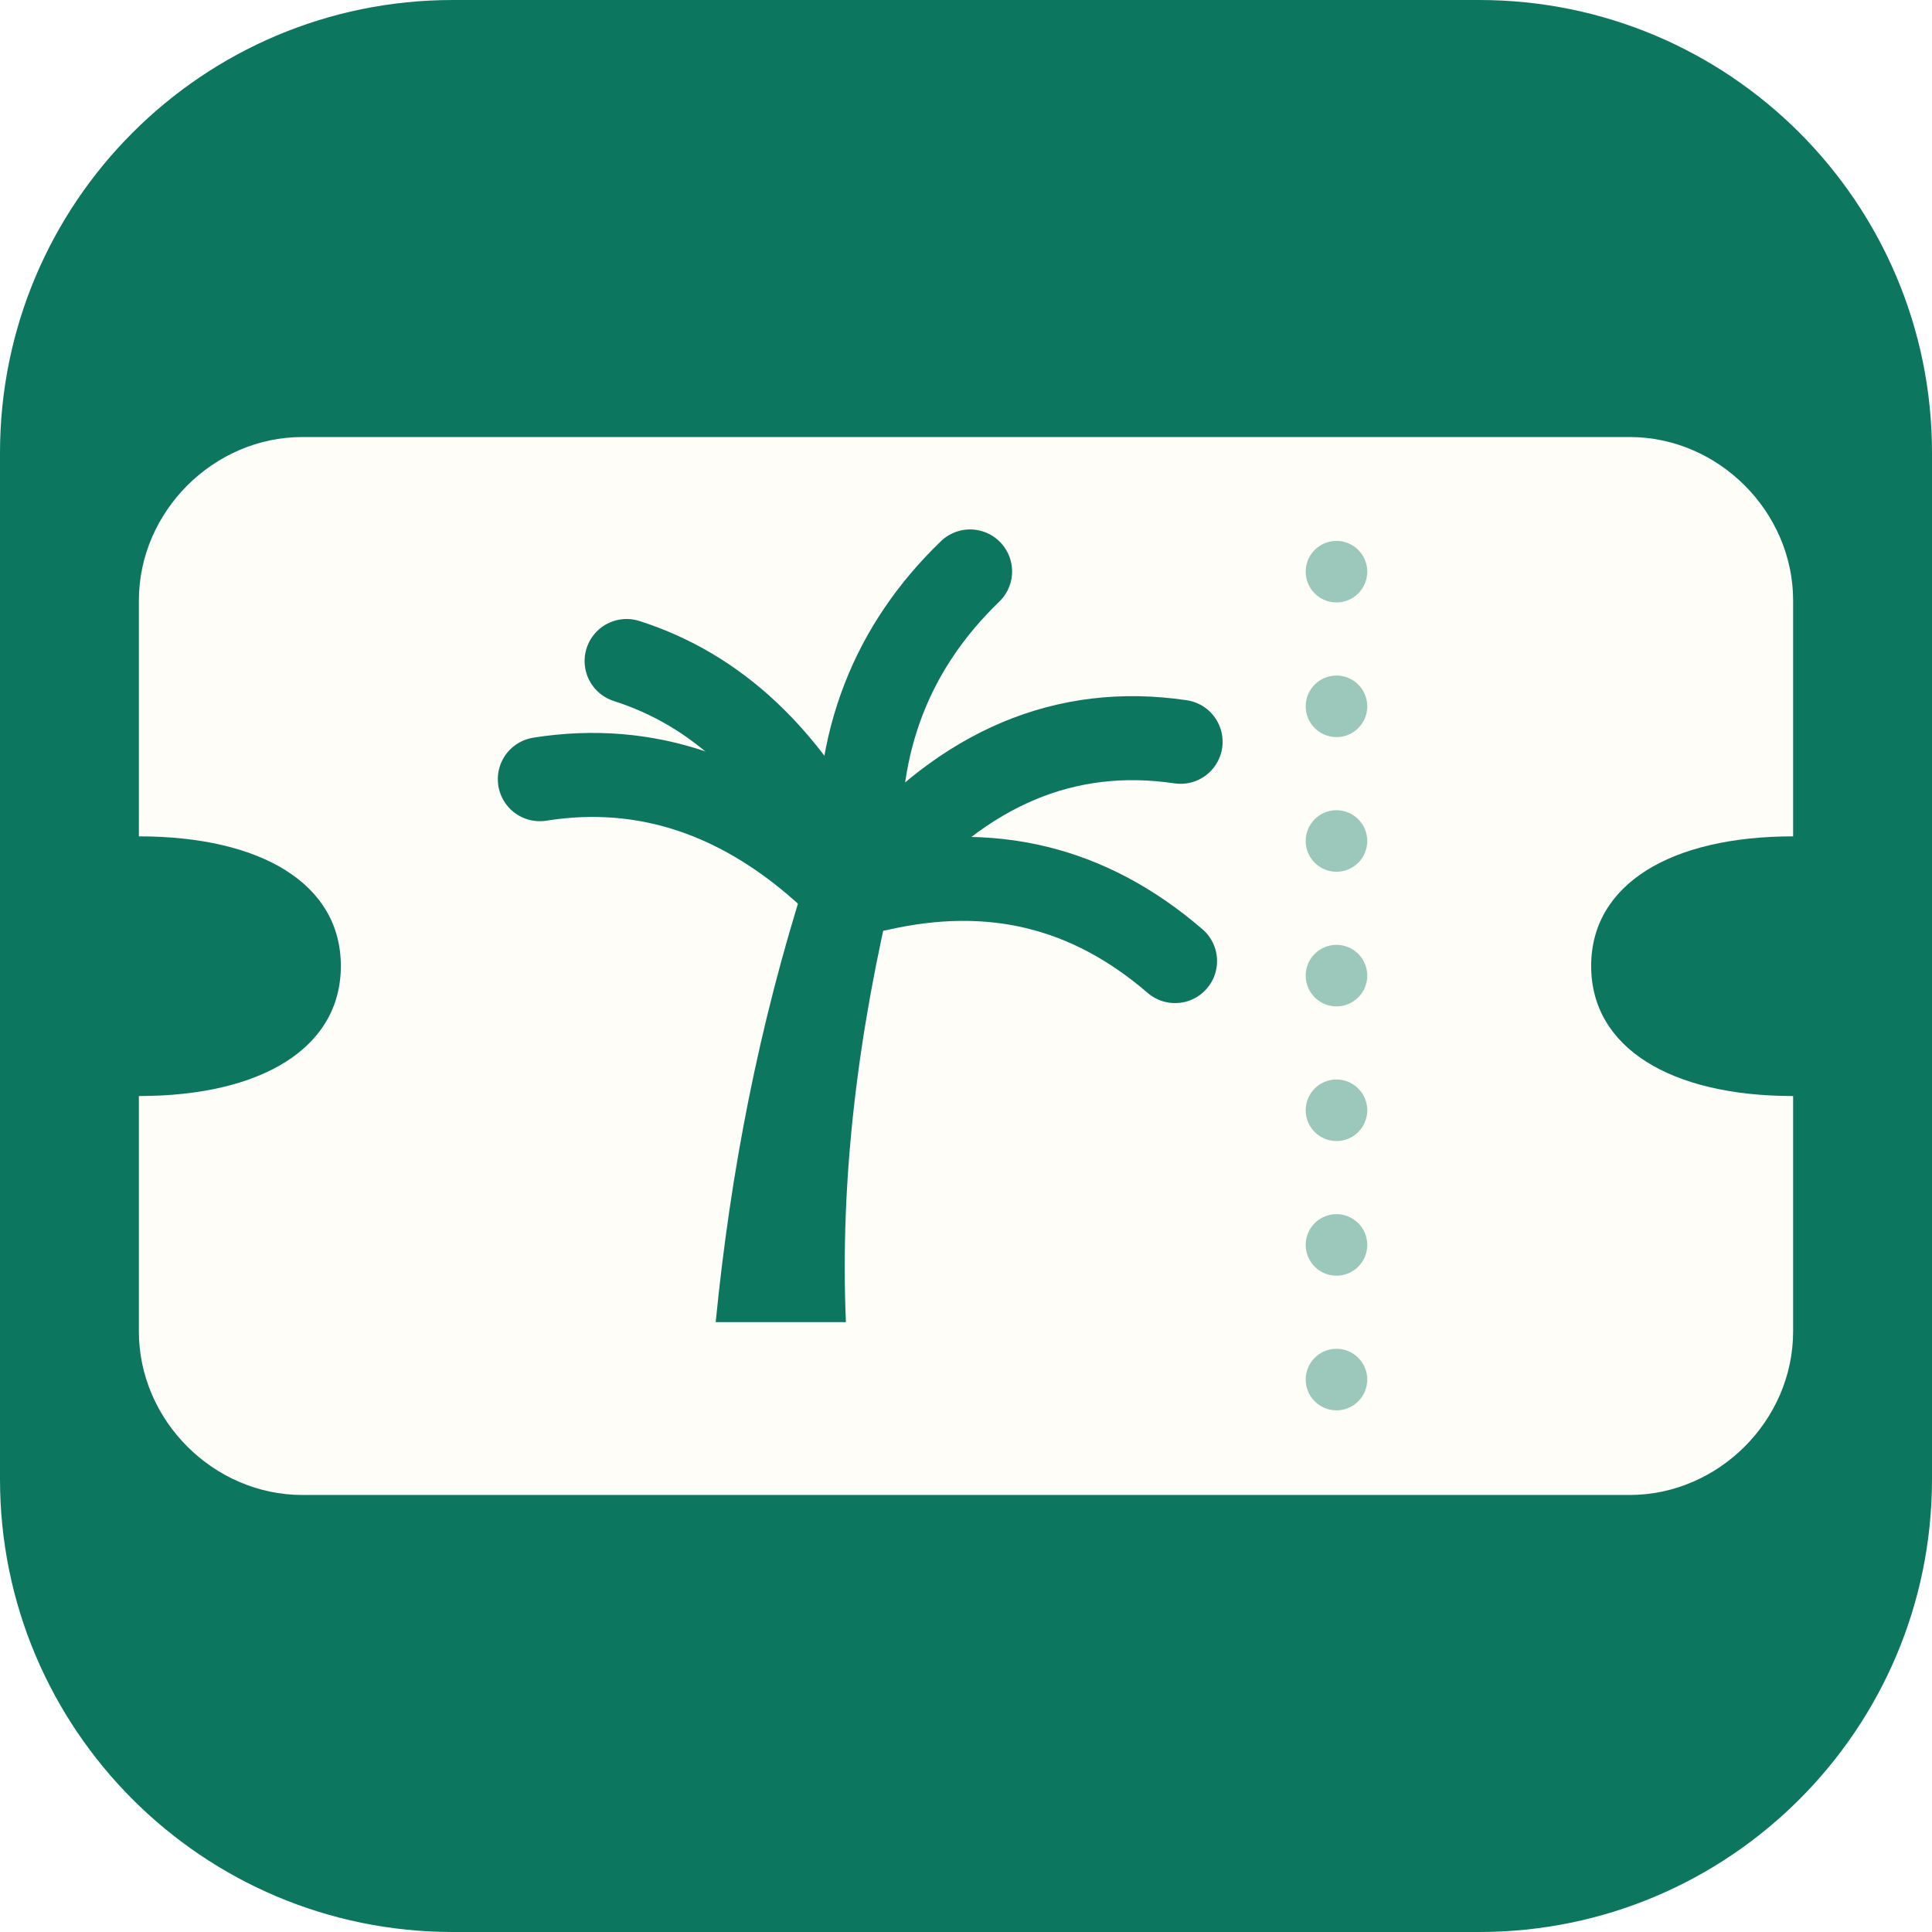
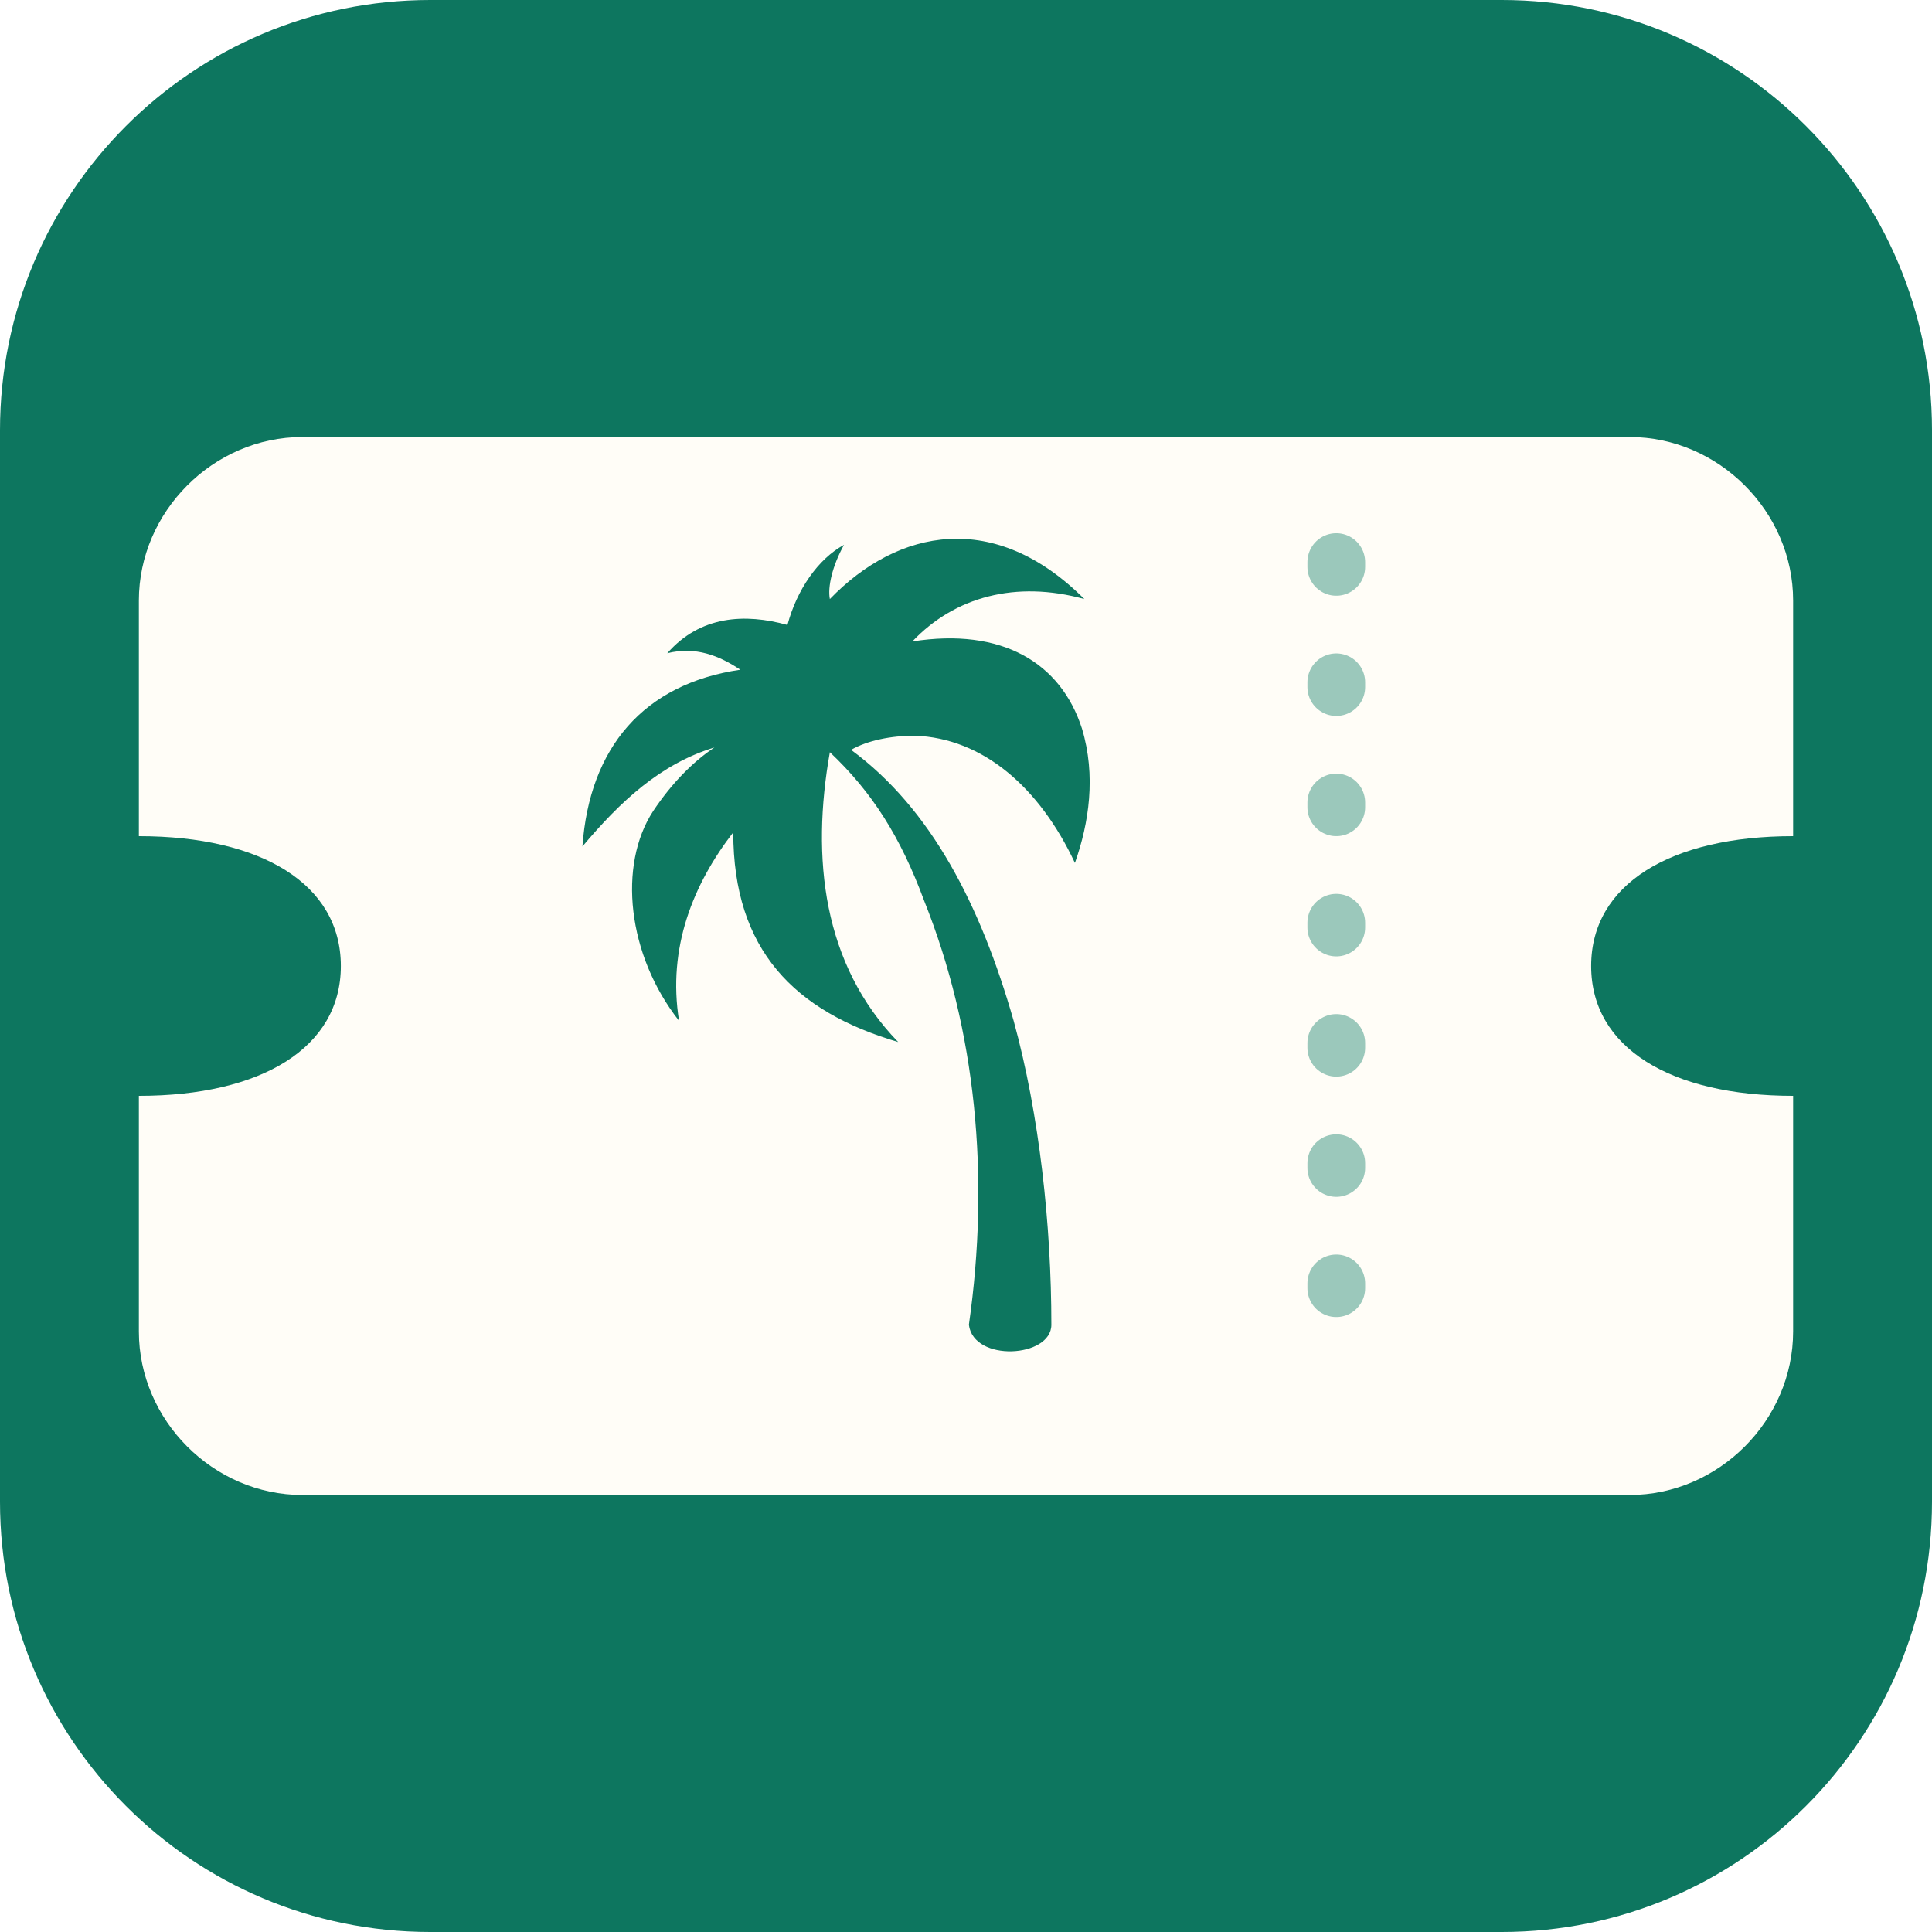
- <svg xmlns="http://www.w3.org/2000/svg" viewBox="0 0 64 64">
-   <rect width="64" height="64" rx="15" fill="#0d765f" />
-   <g transform="translate(32 32) scale(1.2744) translate(-32 -32)">
-     <path fill="#fffdf7" d="M14.75 18.25h34.5c2.31 0 4.25 1.94 4.25 4.25v6.13c-3.19 0-5.25 1.25-5.25 3.37s2.06 3.38 5.25 3.38v6.12c0 2.31-1.94 4.25-4.25 4.25h-34.5c-2.31 0-4.25-1.94-4.25-4.25v-6.12c3.19 0 5.25-1.25 5.25-3.38s-2.06-3.37-5.25-3.37V22.5c0-2.31 1.94-4.25 4.25-4.25Z" />
-     <g transform="translate(29.25 31.5) scale(1.2) translate(-29.25 -31.5)">
-       <g fill="none" stroke="#0d765f" stroke-width="1.82" stroke-linecap="round">
-         <path d="M28.63 30c-1.88-1.75-4-2.5-6.32-2.13" />
-         <path d="M28.88 29.75c-1.19-2.38-2.75-3.82-4.69-4.44" />
-         <path d="M29.25 29.56c-.13-2.5.69-4.56 2.38-6.19" />
-         <path d="M29.63 29.81c1.87-2.18 4.06-3.12 6.56-2.75" />
-         <path d="M29.63 30.25c2.44-.56 4.56-.06 6.44 1.56" />
-       </g>
-       <path fill="#0d765f" d="M28.06 30.06H30c-.81 3.32-1.19 6.5-1.06 9.57h-2.82c.32-3.26.94-6.44 1.94-9.57Z" />
-     </g>
-     <g fill="#9bc8bb">
-       <circle cx="41.63" cy="21.75" r=".8" />
-       <circle cx="41.63" cy="25.25" r=".8" />
-       <circle cx="41.63" cy="28.75" r=".8" />
-       <circle cx="41.63" cy="32.25" r=".8" />
-       <circle cx="41.63" cy="35.75" r=".8" />
-       <circle cx="41.63" cy="39.25" r=".8" />
-       <circle cx="41.63" cy="42.75" r=".8" />
-     </g>
+ <svg xmlns="http://www.w3.org/2000/svg" width="1024" height="1024" viewBox="0 0 1024 1024">
+   <rect width="1024" height="1024" rx="228" fill="#0d765f" />
+   <g transform="translate(512 512) scale(1.2744) translate(-512 -512)">
+     <path fill="#fffdf7" d="M236 292h552c37 0 68 31 68 68v98c-51 0-84 20-84 54s33 54 84 54v98c0 37-31 68-68 68H236c-37 0-68-31-68-68v-98c51 0 84-20 84-54s-33-54-84-54v-98c0-37 31-68 68-68Z" />
+     <path d="M666 344v336" fill="none" stroke="#9bc8bb" stroke-width="24" stroke-linecap="round" stroke-dasharray="2 48" />
+     <path transform="translate(278 280) scale(.98)" fill="#0d765f" d="M240 389         C249 326 243 264 221 209         C211 182 199 163 181 146         C173 191 178 236 210 269         C166 256 140 230 140 180         C123 202 112 229 117 260         C95 232 91 194 106 171         C114 159 123 150 132 144         C109 151 92 167 76 186         C79 144 102 117 143 111         C134 105 124 101 112 104         C126 88 145 87 163 92         C167 77 176 64 187 58         C182 67 180 76 181 81         C210 51 251 43 289 81         C260 73 234 80 216 99         C254 93 279 108 288 136         C294 156 291 176 285 193         C270 161 246 140 217 139         C207 139 197 141 190 145         C224 170 245 211 259 260         C270 300 275 347 275 389         C275 403 242 405 240 389Z" />
  </g>
</svg>
